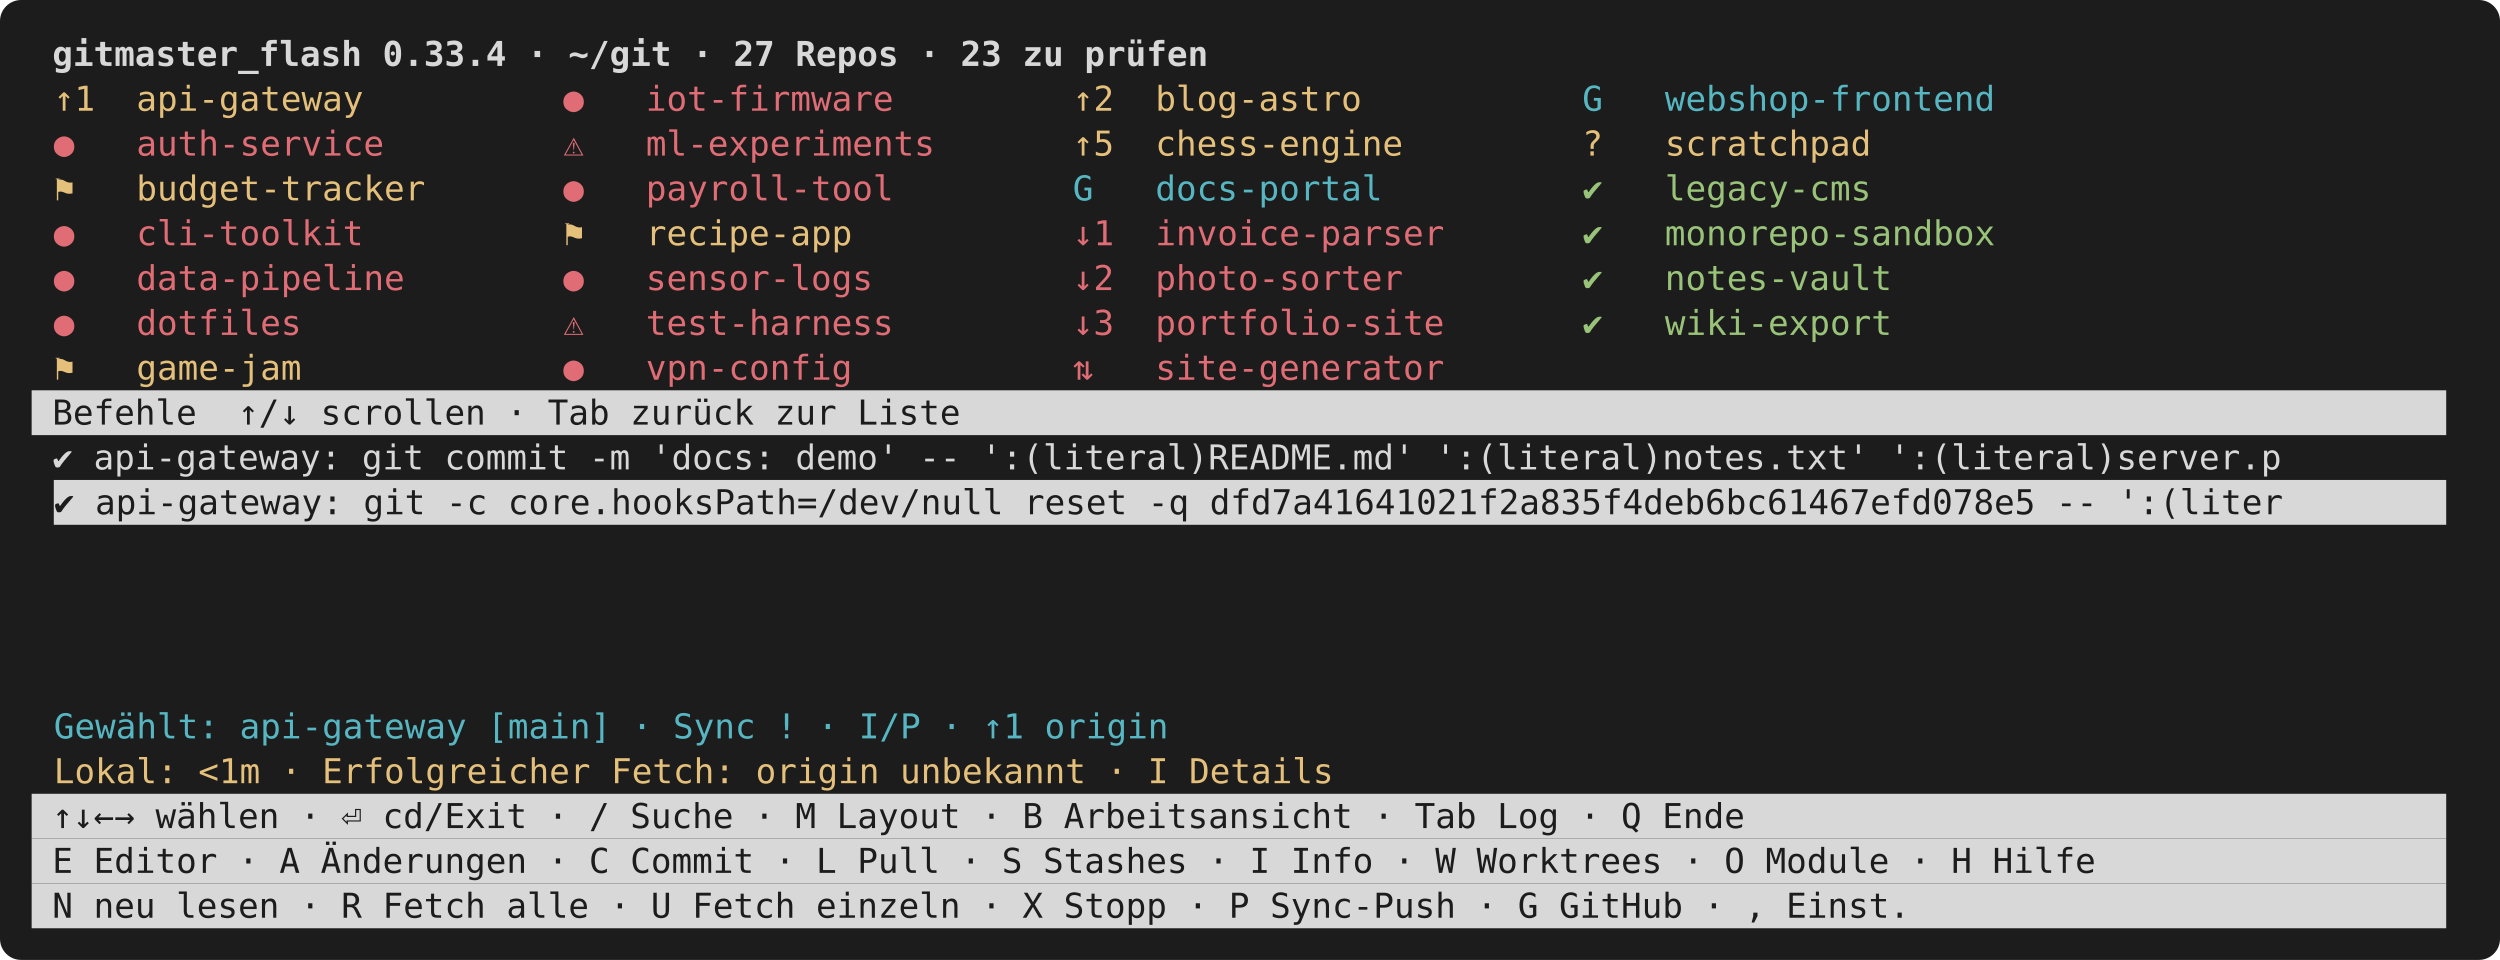
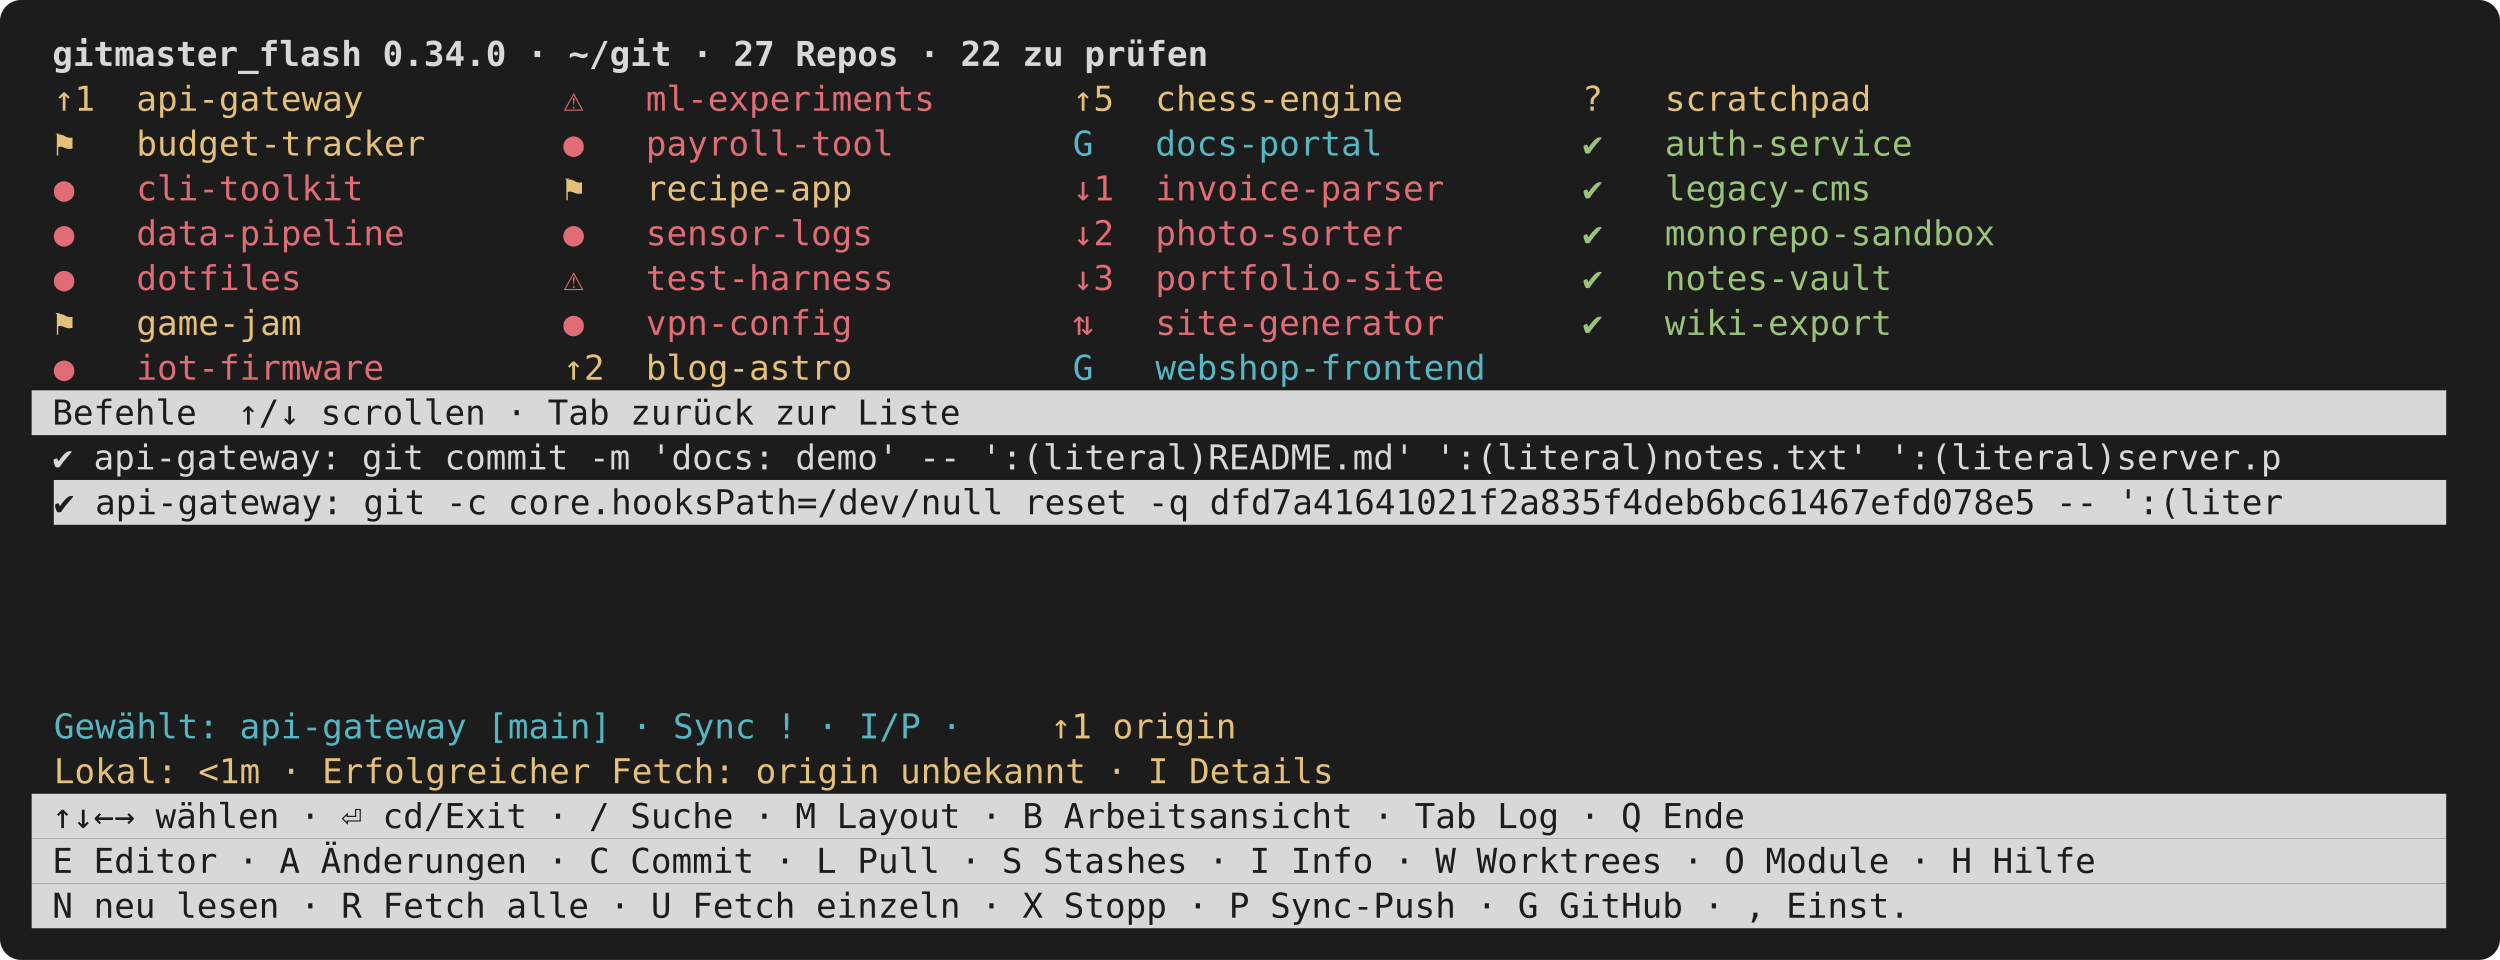
<svg xmlns="http://www.w3.org/2000/svg" viewBox="0 0 948 364" width="948" height="364" font-family="ui-monospace,SFMono-Regular,Menlo,Consolas,monospace" font-size="13">
  <rect width="948" height="364" rx="8" fill="#1c1c1c" />
-   <text x="12.0" y="25.0" fill="#d8d8d8" font-weight="bold" xml:space="preserve"> gitmaster_flash 0.33.4 · ~/git · 27 Repos · 23 zu prüfen                                                    </text>
+   <text x="12.0" y="25.0" fill="#d8d8d8" font-weight="bold" xml:space="preserve"> gitmaster_flash 0.34.0 · ~/git · 27 Repos · 22 zu prüfen                                                    </text>
  <text x="20.4" y="42.0" fill="#e5c07b" xml:space="preserve">↑1  api-gateway      </text>
-   <text x="213.6" y="42.0" fill="#e06c75" xml:space="preserve">●   iot-firmware     </text>
-   <text x="406.8" y="42.0" fill="#e5c07b" xml:space="preserve">↑2  blog-astro       </text>
-   <text x="600.0" y="42.0" fill="#56b6c2" xml:space="preserve">G   webshop-frontend </text>
-   <text x="20.4" y="59.0" fill="#e06c75" xml:space="preserve">●   auth-service     </text>
-   <text x="213.6" y="59.0" fill="#e06c75" xml:space="preserve">⚠   ml-experiments   </text>
-   <text x="406.8" y="59.0" fill="#e5c07b" xml:space="preserve">↑5  chess-engine     </text>
-   <text x="600.0" y="59.0" fill="#e5c07b" xml:space="preserve">?   scratchpad       </text>
-   <text x="20.4" y="76.0" fill="#e5c07b" xml:space="preserve">⚑   budget-tracker   </text>
-   <text x="213.6" y="76.0" fill="#e06c75" xml:space="preserve">●   payroll-tool     </text>
-   <text x="406.8" y="76.0" fill="#56b6c2" xml:space="preserve">G   docs-portal      </text>
+   <text x="213.6" y="42.0" fill="#e06c75" xml:space="preserve">⚠   ml-experiments   </text>
+   <text x="406.8" y="42.0" fill="#e5c07b" xml:space="preserve">↑5  chess-engine     </text>
+   <text x="600.0" y="42.0" fill="#e5c07b" xml:space="preserve">?   scratchpad       </text>
+   <text x="20.4" y="59.0" fill="#e5c07b" xml:space="preserve">⚑   budget-tracker   </text>
+   <text x="213.6" y="59.0" fill="#e06c75" xml:space="preserve">●   payroll-tool     </text>
+   <text x="406.8" y="59.0" fill="#56b6c2" xml:space="preserve">G   docs-portal      </text>
+   <text x="600.0" y="59.0" fill="#98c379" xml:space="preserve">✔   auth-service     </text>
+   <text x="20.4" y="76.0" fill="#e06c75" xml:space="preserve">●   cli-toolkit      </text>
+   <text x="213.6" y="76.0" fill="#e5c07b" xml:space="preserve">⚑   recipe-app       </text>
+   <text x="406.8" y="76.0" fill="#e06c75" xml:space="preserve">↓1  invoice-parser   </text>
  <text x="600.0" y="76.0" fill="#98c379" xml:space="preserve">✔   legacy-cms       </text>
-   <text x="20.4" y="93.0" fill="#e06c75" xml:space="preserve">●   cli-toolkit      </text>
-   <text x="213.6" y="93.0" fill="#e5c07b" xml:space="preserve">⚑   recipe-app       </text>
-   <text x="406.8" y="93.0" fill="#e06c75" xml:space="preserve">↓1  invoice-parser   </text>
+   <text x="20.4" y="93.0" fill="#e06c75" xml:space="preserve">●   data-pipeline    </text>
+   <text x="213.6" y="93.0" fill="#e06c75" xml:space="preserve">●   sensor-logs      </text>
+   <text x="406.8" y="93.0" fill="#e06c75" xml:space="preserve">↓2  photo-sorter     </text>
  <text x="600.0" y="93.0" fill="#98c379" xml:space="preserve">✔   monorepo-sandbox </text>
-   <text x="20.4" y="110.0" fill="#e06c75" xml:space="preserve">●   data-pipeline    </text>
-   <text x="213.6" y="110.0" fill="#e06c75" xml:space="preserve">●   sensor-logs      </text>
-   <text x="406.8" y="110.0" fill="#e06c75" xml:space="preserve">↓2  photo-sorter     </text>
+   <text x="20.4" y="110.0" fill="#e06c75" xml:space="preserve">●   dotfiles         </text>
+   <text x="213.6" y="110.0" fill="#e06c75" xml:space="preserve">⚠   test-harness     </text>
+   <text x="406.8" y="110.0" fill="#e06c75" xml:space="preserve">↓3  portfolio-site   </text>
  <text x="600.0" y="110.0" fill="#98c379" xml:space="preserve">✔   notes-vault      </text>
-   <text x="20.4" y="127.0" fill="#e06c75" xml:space="preserve">●   dotfiles         </text>
-   <text x="213.6" y="127.0" fill="#e06c75" xml:space="preserve">⚠   test-harness     </text>
-   <text x="406.8" y="127.0" fill="#e06c75" xml:space="preserve">↓3  portfolio-site   </text>
+   <text x="20.4" y="127.0" fill="#e5c07b" xml:space="preserve">⚑   game-jam         </text>
+   <text x="213.6" y="127.0" fill="#e06c75" xml:space="preserve">●   vpn-config       </text>
+   <text x="406.8" y="127.0" fill="#e06c75" xml:space="preserve">⇅   site-generator   </text>
  <text x="600.0" y="127.0" fill="#98c379" xml:space="preserve">✔   wiki-export      </text>
-   <text x="20.4" y="144.0" fill="#e5c07b" xml:space="preserve">⚑   game-jam         </text>
-   <text x="213.6" y="144.0" fill="#e06c75" xml:space="preserve">●   vpn-config       </text>
-   <text x="406.8" y="144.0" fill="#e06c75" xml:space="preserve">⇅   site-generator   </text>
+   <text x="20.4" y="144.0" fill="#e06c75" xml:space="preserve">●   iot-firmware     </text>
+   <text x="213.6" y="144.0" fill="#e5c07b" xml:space="preserve">↑2  blog-astro       </text>
+   <text x="406.8" y="144.0" fill="#56b6c2" xml:space="preserve">G   webshop-frontend </text>
  <rect x="12.0" y="148.0" width="915.6" height="17.0" fill="#d8d8d8" />
  <text x="12.0" y="161.0" fill="#1c1c1c" xml:space="preserve"> Befehle  ↑/↓ scrollen · Tab zurück zur Liste                                                                </text>
  <text x="12.0" y="178.0" fill="#d8d8d8" xml:space="preserve"> ✔ api-gateway: git commit -m 'docs: demo' -- ':(literal)README.md' ':(literal)notes.txt' ':(literal)server.p </text>
  <rect x="20.4" y="182.0" width="907.2" height="17.0" fill="#d8d8d8" />
  <text x="20.4" y="195.0" fill="#1c1c1c" xml:space="preserve">✔ api-gateway: git -c core.hooksPath=/dev/null reset -q dfd7a41641021f2a835f4deb6bc61467efd078e5 -- ':(liter</text>
-   <text x="20.4" y="280.0" fill="#56b6c2" xml:space="preserve">Gewählt: api-gateway [main] · Sync ! · I/P · ↑1 origin</text>
+   <text x="20.4" y="280.0" fill="#56b6c2" xml:space="preserve">Gewählt: api-gateway [main] · Sync ! · I/P · </text>
+   <text x="398.4" y="280.0" fill="#e5c07b" xml:space="preserve">↑1 origin</text>
  <text x="20.4" y="297.0" fill="#e5c07b" xml:space="preserve">Lokal: &lt;1m · Erfolgreicher Fetch: origin unbekannt · I Details</text>
  <rect x="12.0" y="301.0" width="915.6" height="17.0" fill="#d8d8d8" />
  <text x="12.0" y="314.0" fill="#1c1c1c" xml:space="preserve"> ↑↓←→ wählen · ⏎ cd/Exit · / Suche · M Layout · B Arbeitsansicht · Tab Log · Q Ende                          </text>
  <rect x="12.0" y="318.0" width="915.6" height="17.0" fill="#d8d8d8" />
  <text x="12.0" y="331.0" fill="#1c1c1c" xml:space="preserve"> E Editor · A Änderungen · C Commit · L Pull · S Stashes · I Info · W Worktrees · O Module · H Hilfe         </text>
  <rect x="12.0" y="335.0" width="915.6" height="17.0" fill="#d8d8d8" />
  <text x="12.0" y="348.0" fill="#1c1c1c" xml:space="preserve"> N neu lesen · R Fetch alle · U Fetch einzeln · X Stopp · P Sync-Push · G GitHub · , Einst.                  </text>
</svg>
